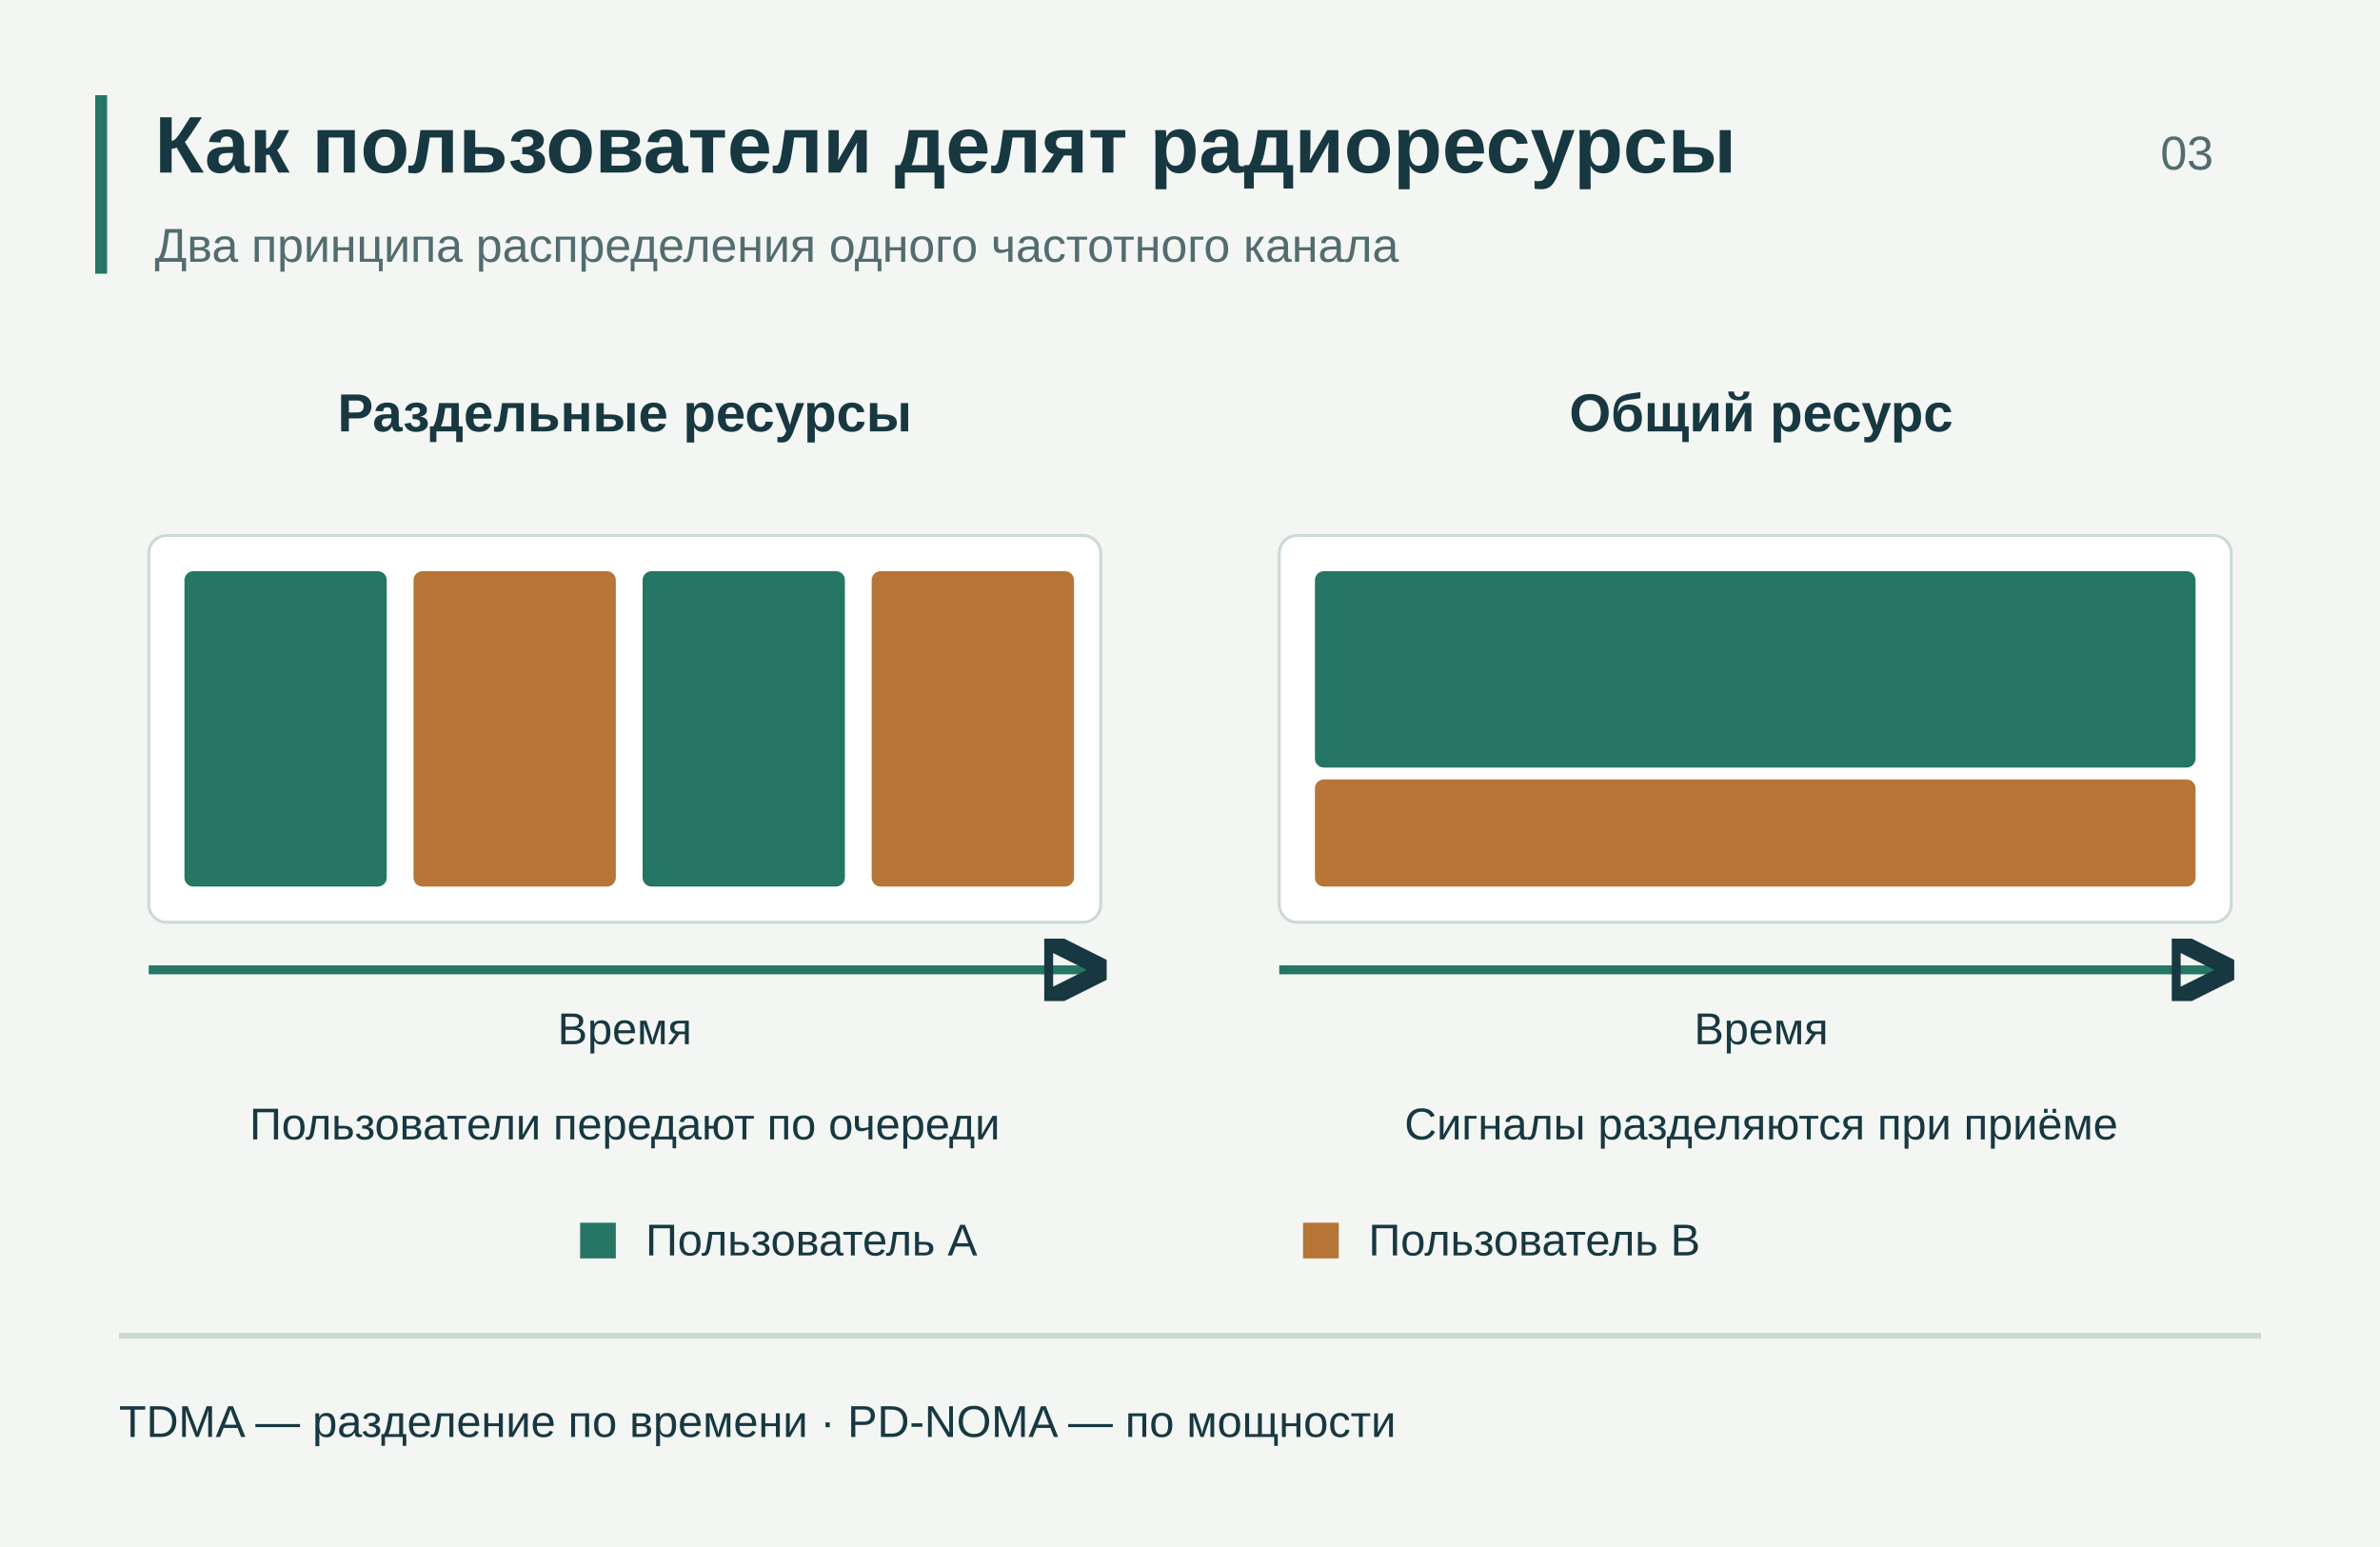
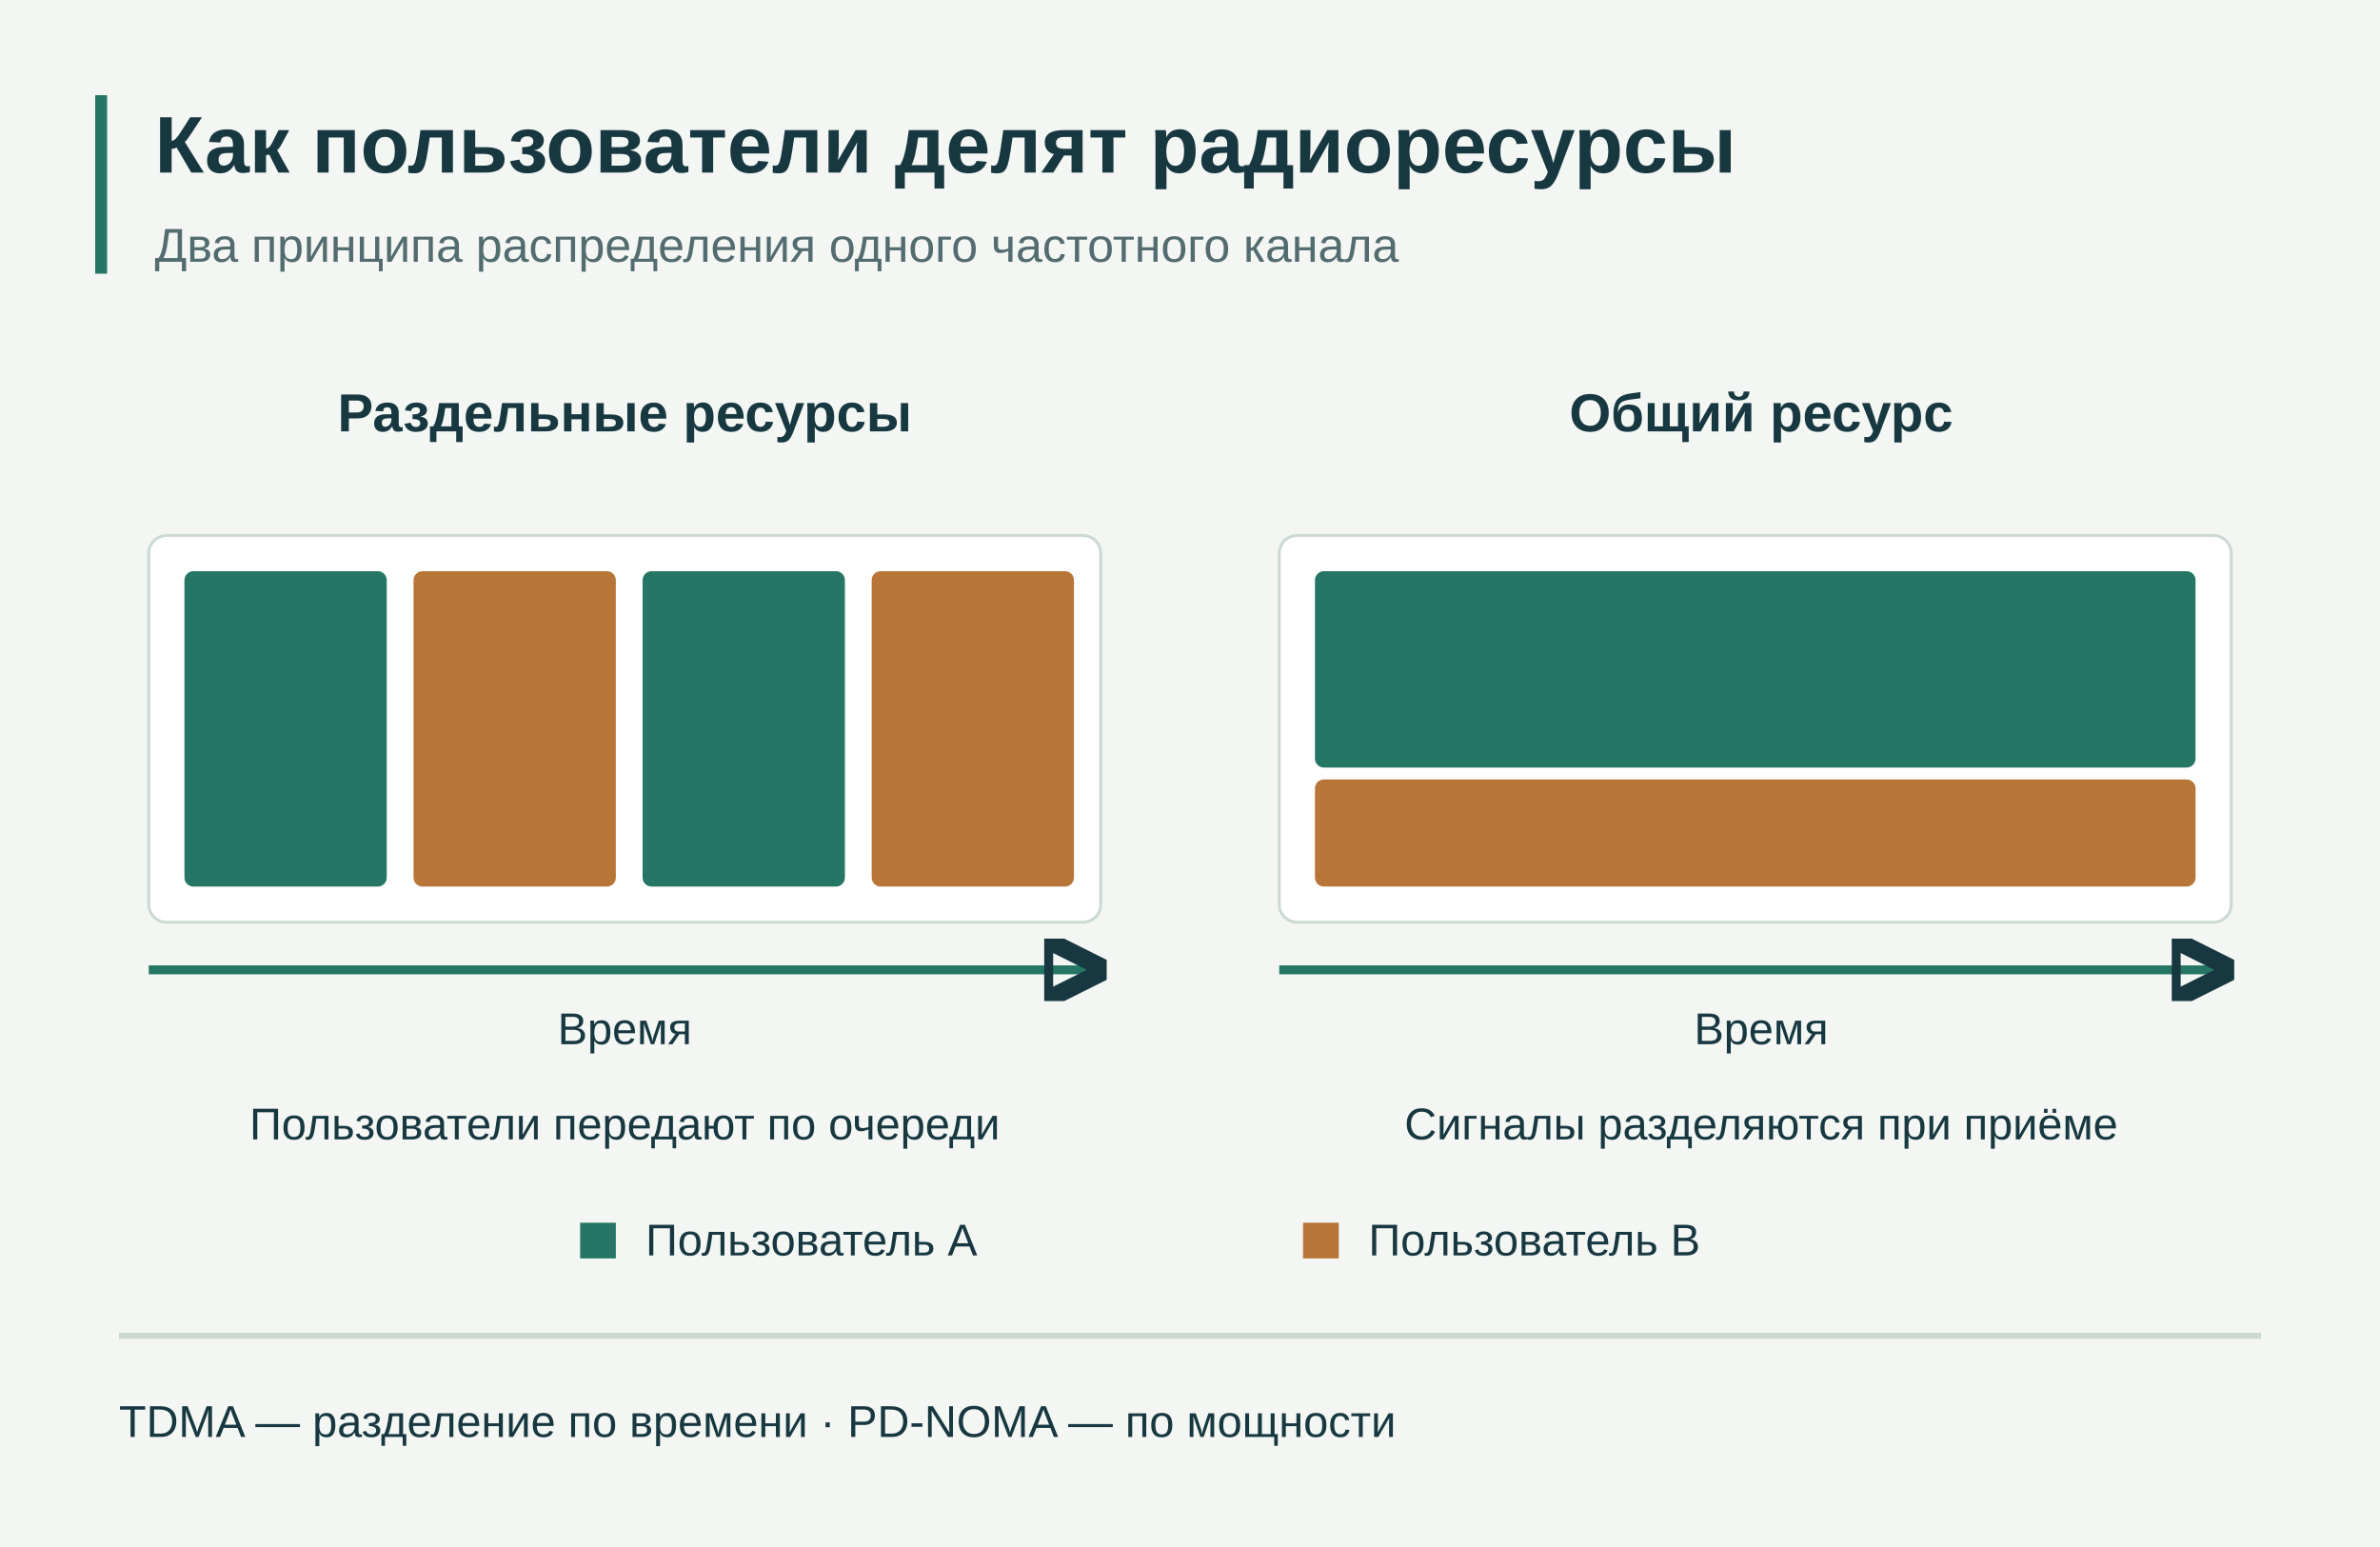
<svg xmlns="http://www.w3.org/2000/svg" viewBox="0 0 800 520" role="img" aria-labelledby="title desc">
  <defs>
    <marker id="arrow" markerWidth="7" markerHeight="7" refX="6" refY="3.5" orient="auto">
      <path d="M0 0L7 3.5L0 7Z" fill="#257664" />
    </marker>
  </defs>
  <style>text{font-family:Arial,sans-serif;fill:#183841;font-size:18px}path{fill:none;stroke:#183841;stroke-width:2}circle{fill:#fff;stroke:#183841;stroke-width:2}.muted{fill:#536c70;font-size:16px}.signal{stroke:#257664;stroke-width:3}.accent{fill:#257664}.head{font-size:27px;font-weight:700}.small{font-size:15px}</style>
  <rect x="0" y="0" width="800" height="520" fill="#f3f6f3" />
  <rect x="32" y="32" width="4" height="60" fill="#257664" />
  <text x="52" y="58" class="head">Как пользователи делят радиоресурсы</text>
  <text x="52" y="88" class="muted">Два принципа распределения одного частотного канала</text>
-   <text x="744" y="57" text-anchor="end" class="muted">03</text>
  <text x="210" y="145" text-anchor="middle" font-weight="700">Раздельные ресурсы</text>
  <text x="592" y="145" text-anchor="middle" font-weight="700">Общий ресурс</text>
  <rect x="50" y="180" width="320" height="130" rx="6" fill="#fff" stroke="#ccdad3" />
  <rect x="430" y="180" width="320" height="130" rx="6" fill="#fff" stroke="#ccdad3" />
  <rect x="62" y="192" width="68" height="106" rx="3" fill="#257664" />
  <rect x="139" y="192" width="68" height="106" rx="3" fill="#b77538" />
  <rect x="216" y="192" width="68" height="106" rx="3" fill="#257664" />
  <rect x="293" y="192" width="68" height="106" rx="3" fill="#b77538" />
  <rect x="442" y="192" width="296" height="66" rx="3" fill="#257664" />
  <rect x="442" y="262" width="296" height="36" rx="3" fill="#b77538" />
  <path d="M50 326L369 326" class="signal" marker-end="url(#arrow)" />
  <path d="M430 326L748 326" class="signal" marker-end="url(#arrow)" />
  <text x="210" y="351" text-anchor="middle" class="small">Время</text>
  <text x="592" y="351" text-anchor="middle" class="small">Время</text>
  <text x="210" y="383" text-anchor="middle" class="small">Пользователи передают по очереди</text>
  <text x="592" y="383" text-anchor="middle" class="small">Сигналы разделяются при приёме</text>
  <rect x="195" y="411" width="12" height="12" fill="#257664" />
  <text x="217" y="422" class="small">Пользователь A</text>
  <rect x="438" y="411" width="12" height="12" fill="#b77538" />
  <text x="460" y="422" class="small">Пользователь B</text>
  <path d="M40 449L760 449" style="stroke:#ccd9d3" />
  <text x="40" y="483" class="small">TDMA — разделение по времени · PD-NOMA — по мощности</text>
</svg>
